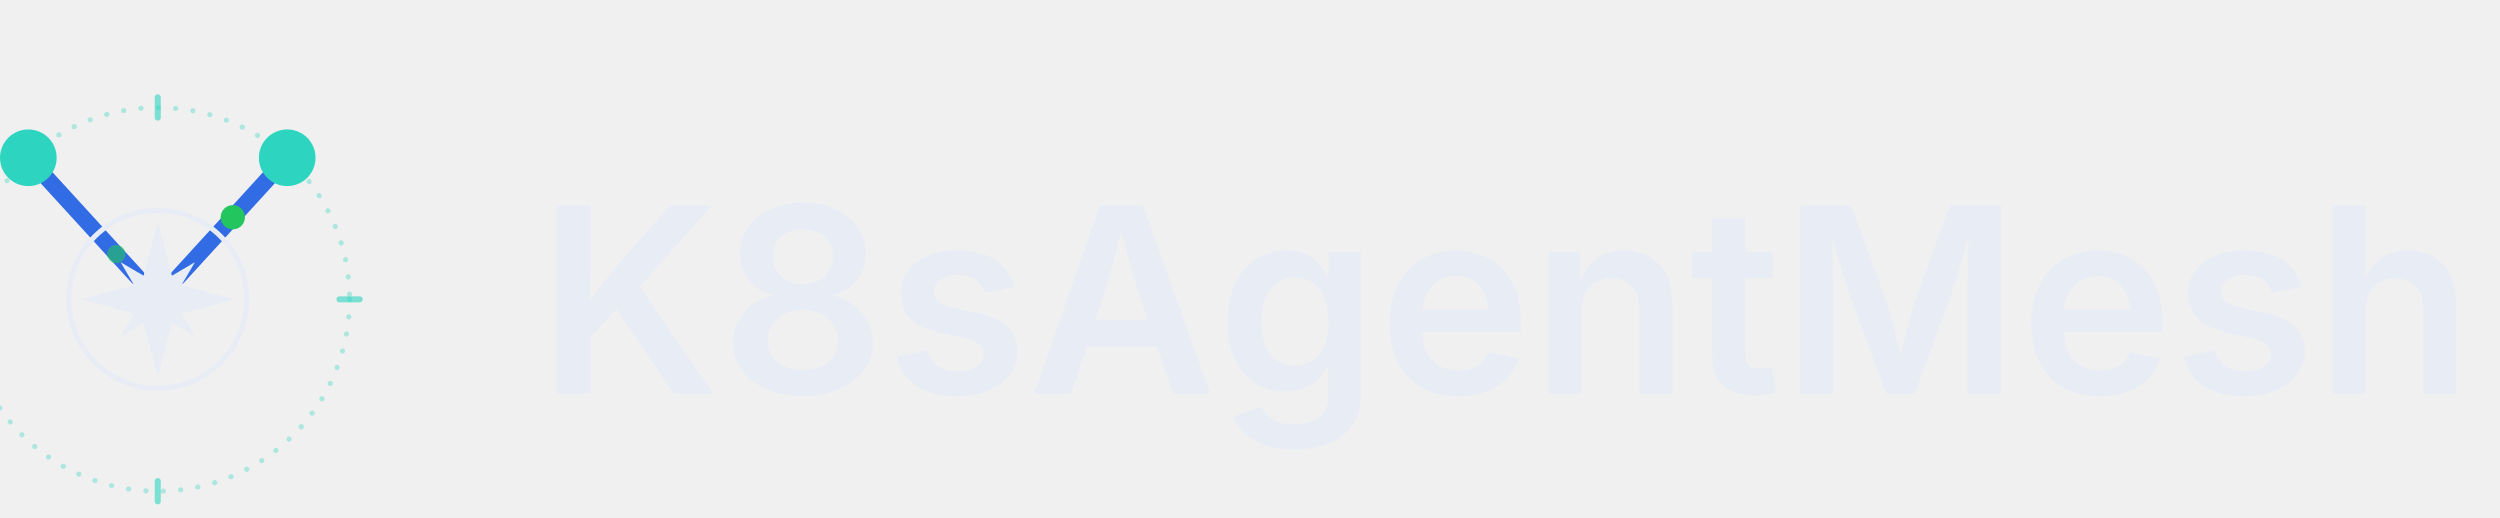
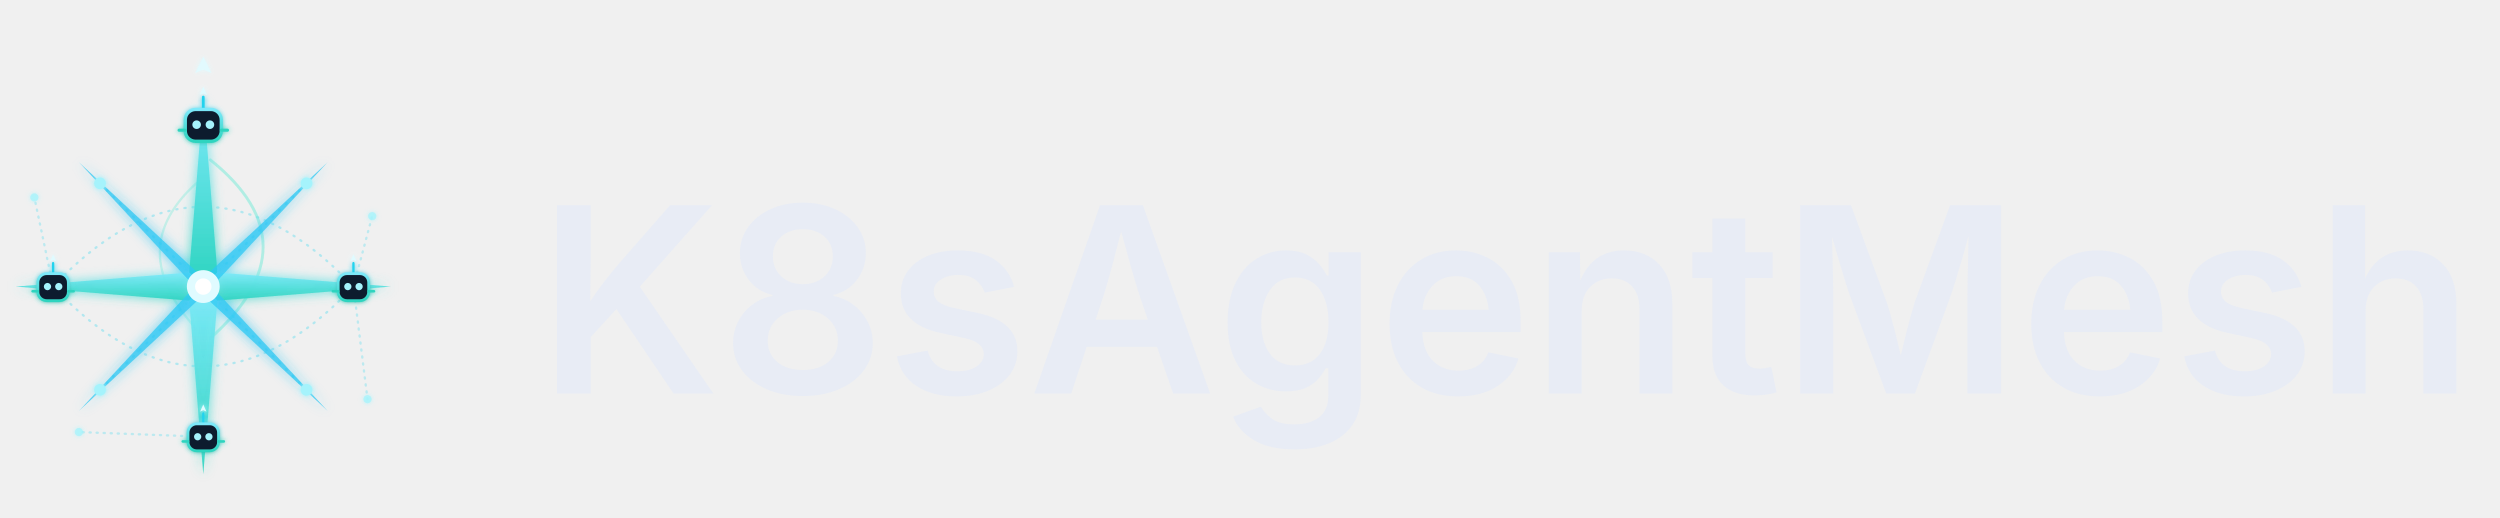
<svg xmlns="http://www.w3.org/2000/svg" viewBox="0 0 618 128" width="618" height="128" role="img" aria-label="K8sAgentMesh horizontal lockup (color, for dark surfaces)">
-   <g transform="translate(-25.0 0) scale(0.5)">
-     <g id="mesh-mark">
-       <circle cx="128" cy="148" r="94.85" fill="none" stroke="#2DD4BF" stroke-opacity="0.35" stroke-width="2.5" stroke-dasharray="0.1 8.5" stroke-linecap="round" />
-       <line x1="217.85" y1="148.00" x2="227.85" y2="148.00" stroke="#2DD4BF" stroke-opacity="0.6" stroke-width="3" stroke-linecap="round" />
-       <line x1="128.00" y1="58.15" x2="128.00" y2="48.15" stroke="#2DD4BF" stroke-opacity="0.6" stroke-width="3" stroke-linecap="round" />
-       <line x1="38.15" y1="148.00" x2="28.15" y2="148.00" stroke="#2DD4BF" stroke-opacity="0.6" stroke-width="3" stroke-linecap="round" />
-       <line x1="128.00" y1="237.85" x2="128.00" y2="247.85" stroke="#2DD4BF" stroke-opacity="0.6" stroke-width="3" stroke-linecap="round" />
-       <path d="M 73.45 88.33 L 117.88 136.93 M 182.55 88.33 L 138.12 136.93" fill="none" stroke="#326CE5" stroke-width="8" stroke-linecap="round" />
-       <circle cx="165.1" cy="107.4" r="6" fill="#22C55E" fill-opacity="1.0" />
-       <circle cx="107.5" cy="125.6" r="4.5" fill="#22C55E" fill-opacity="0.6" />
-       <circle cx="128" cy="148" r="44" fill="none" stroke="#E8ECF5" stroke-width="2.5" />
-       <path d="M 128.00 110.00 L 138.12 148.00 L 117.88 148.00 Z M 166.00 148.00 L 128.00 158.12 L 128.00 137.88 Z M 128.00 186.00 L 117.88 148.00 L 138.12 148.00 Z M 90.00 148.00 L 128.00 137.88 L 128.00 158.12 Z M 146.38 166.38 L 123.23 152.77 L 132.77 143.23 Z M 109.62 166.38 L 123.23 143.23 L 132.77 152.77 Z M 109.62 129.62 L 132.77 143.23 L 123.23 152.77 Z M 146.38 129.62 L 132.77 152.77 L 123.23 143.23 Z" fill="#E8ECF5" />
-       <circle cx="128" cy="148" r="13" fill="#E8ECF5" />
-       <circle cx="64" cy="78" r="14" fill="#2DD4BF" />
-       <circle cx="192" cy="78" r="14" fill="#2DD4BF" />
+   <g transform="translate(-23.99 -3.40) scale(0.29)">
+     <defs>
+       <radialGradient id="bg" cx="50%" cy="42%" r="75%">
+         <stop offset="0%" stop-color="#101B30" />
+         <stop offset="60%" stop-color="#0B1220" />
+         <stop offset="100%" stop-color="#070D17" />
+       </radialGradient>
+       <linearGradient id="ray" x1="0" y1="0" x2="0" y2="1">
+         <stop offset="0%" stop-color="#7DE9FA" />
+         <stop offset="100%" stop-color="#2DD4BF" />
+       </linearGradient>
+       <linearGradient id="ray45" x1="0" y1="0" x2="1" y2="1">
+         <stop offset="0%" stop-color="#38BDF8" />
+         <stop offset="100%" stop-color="#22D3EE" />
+       </linearGradient>
+       <filter id="glow" x="-80%" y="-80%" width="260%" height="260%">
+         <feGaussianBlur stdDeviation="5" result="b" />
+         <feMerge>
+           <feMergeNode in="b" />
+           <feMergeNode in="SourceGraphic" />
+         </feMerge>
+       </filter>
+       <filter id="glowSm" x="-120%" y="-120%" width="340%" height="340%">
+         <feGaussianBlur stdDeviation="2.2" result="b" />
+         <feMerge>
+           <feMergeNode in="b" />
+           <feMergeNode in="SourceGraphic" />
+         </feMerge>
+       </filter>
+       <g id="bot">
+         <line x1="0" y1="-11" x2="0" y2="-20" stroke="#22D3EE" stroke-width="2" stroke-linecap="round" />
+         <path d="M 0 -27.5 L 2.7 -21.4 L 0 -22.6 L -2.7 -21.4 Z" fill="#E0FBFF" />
+         <rect x="-13" y="-11" width="26" height="23" rx="7.5" fill="#0E1B2E" stroke="url(#ray)" stroke-width="2.4" />
+         <circle cx="-4.8" cy="0" r="3.1" fill="#A5F3FC" />
+         <circle cx="4.8" cy="0" r="3.1" fill="#A5F3FC" />
+         <line x1="-13" y1="4" x2="-17.5" y2="4" stroke="#2DD4BF" stroke-width="2.2" stroke-linecap="round" />
+         <line x1="13" y1="4" x2="17.5" y2="4" stroke="#2DD4BF" stroke-width="2.2" stroke-linecap="round" />
+       </g>
+       <path id="dray" d="M 362 150 L 266.6 252.5 L 256 256 L 259.5 245.4 Z" />
+     </defs>
+     <g stroke-width="2" opacity="0.85" stroke-linecap="round">
+       <line x1="256" y1="128" x2="256" y2="384" stroke="url(#ray)" opacity="0.9" />
+       <line x1="128" y1="256" x2="384" y2="256" stroke="url(#ray)" opacity="0.9" />
+       <line x1="168" y1="168" x2="344" y2="344" stroke="url(#ray45)" opacity="0.45" stroke-dasharray="1 7" />
+       <line x1="344" y1="168" x2="168" y2="344" stroke="url(#ray45)" opacity="0.45" stroke-dasharray="1 7" />
+       <path d="M 128 256 Q 256 120 384 256" fill="none" stroke="#22D3EE" opacity="0.35" stroke-dasharray="1 6" />
+       <path d="M 128 256 Q 256 392 384 256" fill="none" stroke="#22D3EE" opacity="0.35" stroke-dasharray="1 6" />
+       <path d="M 262 148 Q 352 220 262 300" fill="none" stroke="#5EEAD4" opacity="0.5" stroke-width="2.5" />
+       <path d="M 250 168 Q 188 224 250 292" fill="none" stroke="#5EEAD4" opacity="0.35" stroke-width="2" />
+       <line x1="128" y1="256" x2="112" y2="180" stroke="#22D3EE" opacity="0.3" stroke-dasharray="1 5" />
+       <line x1="384" y1="256" x2="400" y2="196" stroke="#22D3EE" opacity="0.3" stroke-dasharray="1 5" />
+       <line x1="256" y1="384" x2="150" y2="380" stroke="#22D3EE" opacity="0.3" stroke-dasharray="1 5" />
+       <line x1="384" y1="256" x2="396" y2="352" stroke="#22D3EE" opacity="0.3" stroke-dasharray="1 5" />
    </g>
+     <g filter="url(#glow)">
+       <path d="M 256 96 L 268 244 L 256 256 L 244 244 Z" fill="url(#ray)" />
+       <path d="M 256 416 L 268 268 L 256 256 L 244 268 Z" fill="url(#ray)" opacity="0.9" />
+       <path d="M 96 256 L 244 268 L 256 256 L 244 244 Z" fill="url(#ray)" opacity="0.9" />
+       <path d="M 416 256 L 268 268 L 256 256 L 268 244 Z" fill="url(#ray)" opacity="0.9" />
+       <g fill="url(#ray45)" opacity="0.75">
+         <use href="#dray" />
+         <use href="#dray" transform="rotate(90 256 256)" />
+         <use href="#dray" transform="rotate(180 256 256)" />
+         <use href="#dray" transform="rotate(270 256 256)" />
+       </g>
+       <circle cx="256" cy="256" r="14" fill="#E0FBFF" />
+       <circle cx="256" cy="256" r="7" fill="#FFFFFF" />
+     </g>
+     <g filter="url(#glowSm)">
+       <use href="#bot" transform="translate(256,118) scale(1.18)" />
+       <use href="#bot" x="256" y="384" />
+       <use href="#bot" x="384" y="256" />
+       <use href="#bot" x="128" y="256" />
+     </g>
+     <g fill="#A5F3FC" filter="url(#glowSm)">
+       <circle cx="168" cy="168" r="5" />
+       <circle cx="344" cy="168" r="5" />
+       <circle cx="168" cy="344" r="5" />
+       <circle cx="344" cy="344" r="5" />
+       <circle cx="112" cy="180" r="3.5" opacity="0.7" />
+       <circle cx="400" cy="196" r="3.5" opacity="0.7" />
+       <circle cx="150" cy="380" r="3.5" opacity="0.7" />
+       <circle cx="396" cy="352" r="3.5" opacity="0.7" />
+     </g>
+     <path d="M 256 60 L 263 74 L 256 71 L 249 74 Z" fill="#E0FBFF" opacity="0.9" filter="url(#glowSm)" />
  </g>
  <g id="mesh-wordmark" fill="#E8ECF5">
    <path transform="translate(133.00 97.28) scale(0.03125 -0.03125)" d="M150 0V1490H417V1048L413 729Q465 809 523.0 884.0Q581 959 654 1044L1045 1490H1377L805 845L1387 0H1072L620 668L417 447V0Z" />
    <path transform="translate(178.00 97.28) scale(0.03125 -0.03125)" d="M655 -20Q493 -20 368.5 34.0Q244 88 173.5 183.0Q103 278 103 399Q103 492 144.0 571.0Q185 650 255.5 703.0Q326 756 414 771V780Q299 806 228.0 898.0Q157 990 157 1111Q157 1226 221.5 1316.0Q286 1406 398.5 1458.0Q511 1510 655 1510Q798 1510 910.5 1458.0Q1023 1406 1088.0 1316.0Q1153 1226 1153 1111Q1153 990 1081.5 898.0Q1010 806 897 780V771Q983 756 1053.5 703.0Q1124 650 1166.0 571.0Q1208 492 1208 399Q1208 278 1137.0 183.0Q1066 88 941.0 34.0Q816 -20 655 -20ZM655 186Q781 186 856.5 250.0Q932 314 932 418Q932 525 853.0 594.0Q774 663 655 663Q534 663 455.5 594.0Q377 525 377 418Q377 314 452.5 250.0Q528 186 655 186ZM655 865Q758 865 825.0 926.0Q892 987 892 1085Q892 1182 826.0 1241.0Q760 1300 655 1300Q549 1300 483.5 1241.0Q418 1182 418 1085Q418 988 484.5 926.5Q551 865 655 865Z" />
    <path transform="translate(218.97 97.28) scale(0.03125 -0.03125)" d="M561 -23Q368 -23 242.5 59.5Q117 142 88 294L331 340Q375 176 566 176Q662 176 718.5 214.5Q775 253 775 310Q775 405 624 438L433 479Q119 547 119 792Q119 896 176.0 972.0Q233 1048 334.5 1090.0Q436 1132 570 1132Q760 1132 870.5 1053.0Q981 974 1015 844L783 798Q763 856 713.0 897.0Q663 938 573 938Q491 938 435.0 901.5Q379 865 379 808Q379 759 415.5 727.5Q452 696 538 677L728 637Q1041 570 1041 335Q1041 229 980.0 148.5Q919 68 810.5 22.5Q702 -23 561 -23Z" />
    <path transform="translate(254.12 97.28) scale(0.03125 -0.03125)" d="M50 0 570 1490H909L1441 0H1148L1021 369H464L342 0ZM535 584H948L883 774Q850 877 814.5 1002.0Q779 1127 737 1282Q697 1126 663.0 999.5Q629 873 598 774Z" />
    <path transform="translate(300.69 97.28) scale(0.03125 -0.03125)" d="M620 -442Q418 -442 296.0 -368.0Q174 -294 132 -183L352 -104Q378 -152 437.5 -198.0Q497 -244 619 -244Q740 -244 813.0 -187.5Q886 -131 886 -11V200H864Q844 160 807.0 117.0Q770 74 708.0 45.5Q646 17 549 17Q421 17 316.5 77.5Q212 138 150.5 259.0Q89 380 89 562Q89 745 150.5 872.5Q212 1000 317.0 1066.0Q422 1132 551 1132Q650 1132 714.0 1099.0Q778 1066 816.0 1019.5Q854 973 874 933H888V1118H1143V-3Q1143 -153 1075.0 -250.0Q1007 -347 889.0 -394.5Q771 -442 620 -442ZM622 222Q749 222 818.0 313.0Q887 404 887 564Q887 723 819.0 820.5Q751 918 622 918Q490 918 422.5 817.0Q355 716 355 564Q355 409 423.0 315.5Q491 222 622 222Z" />
    <path transform="translate(340.72 97.28) scale(0.03125 -0.03125)" d="M632 -23Q463 -23 341.5 48.0Q220 119 154.5 248.0Q89 377 89 552Q89 724 153.5 854.5Q218 985 336.5 1058.5Q455 1132 615 1132Q751 1132 867.5 1072.5Q984 1013 1055.0 888.5Q1126 764 1126 568V486H348Q353 337 431.5 259.0Q510 181 635 181Q721 181 782.5 218.0Q844 255 870 326L1109 277Q1069 142 943.5 59.5Q818 -23 632 -23ZM349 663H873Q861 783 796.5 855.5Q732 928 616 928Q497 928 427.5 851.5Q358 775 349 663Z" />
    <path transform="translate(378.56 97.28) scale(0.03125 -0.03125)" d="M398 655V0H138V1118H384L387 895Q487 1132 733 1132Q906 1132 1010.5 1022.0Q1115 912 1115 711V0H855V671Q855 783 797.0 847.0Q739 911 637 911Q533 911 465.5 844.0Q398 777 398 655Z" />
    <path transform="translate(417.72 97.28) scale(0.03125 -0.03125)" d="M655 1118V914H439V315Q439 254 464.5 225.5Q490 197 550 197Q568 197 597.0 201.5Q626 206 645 210L686 9Q643 -4 598.0 -9.5Q553 -15 512 -15Q351 -15 265.0 65.0Q179 145 179 293V914H20V1118H179V1384H439V1118Z" />
    <path transform="translate(440.31 97.28) scale(0.03125 -0.03125)" d="M150 0V1490H552L835 721Q850 677 869.5 606.5Q889 536 909.0 455.5Q929 375 946 301Q963 374 983.0 454.5Q1003 535 1022.5 605.5Q1042 676 1056 721L1336 1490H1739V0H1473V752Q1473 808 1474.5 890.5Q1476 973 1478.5 1066.0Q1481 1159 1482 1248Q1457 1152 1429.0 1057.0Q1401 962 1376.0 882.0Q1351 802 1333 752L1058 0H831L552 752Q534 800 509.5 878.0Q485 956 457.5 1050.0Q430 1144 402 1240Q404 1156 406.5 1064.5Q409 973 410.5 891.0Q412 809 412 752V0Z" />
    <path transform="translate(499.34 97.28) scale(0.03125 -0.03125)" d="M632 -23Q463 -23 341.5 48.0Q220 119 154.5 248.0Q89 377 89 552Q89 724 153.5 854.5Q218 985 336.5 1058.5Q455 1132 615 1132Q751 1132 867.5 1072.5Q984 1013 1055.0 888.5Q1126 764 1126 568V486H348Q353 337 431.5 259.0Q510 181 635 181Q721 181 782.5 218.0Q844 255 870 326L1109 277Q1069 142 943.5 59.5Q818 -23 632 -23ZM349 663H873Q861 783 796.5 855.5Q732 928 616 928Q497 928 427.5 851.5Q358 775 349 663Z" />
    <path transform="translate(537.19 97.28) scale(0.03125 -0.03125)" d="M561 -23Q368 -23 242.5 59.5Q117 142 88 294L331 340Q375 176 566 176Q662 176 718.5 214.5Q775 253 775 310Q775 405 624 438L433 479Q119 547 119 792Q119 896 176.0 972.0Q233 1048 334.5 1090.0Q436 1132 570 1132Q760 1132 870.5 1053.0Q981 974 1015 844L783 798Q763 856 713.0 897.0Q663 938 573 938Q491 938 435.0 901.5Q379 865 379 808Q379 759 415.5 727.5Q452 696 538 677L728 637Q1041 570 1041 335Q1041 229 980.0 148.5Q919 68 810.5 22.5Q702 -23 561 -23Z" />
    <path transform="translate(572.34 97.28) scale(0.03125 -0.03125)" d="M398 655V0H138V1490H394V911Q496 1132 733 1132Q906 1132 1011.0 1022.0Q1116 912 1116 711V0H855V671Q855 783 797.0 847.0Q739 911 637 911Q533 911 465.5 844.0Q398 777 398 655Z" />
  </g>
</svg>
